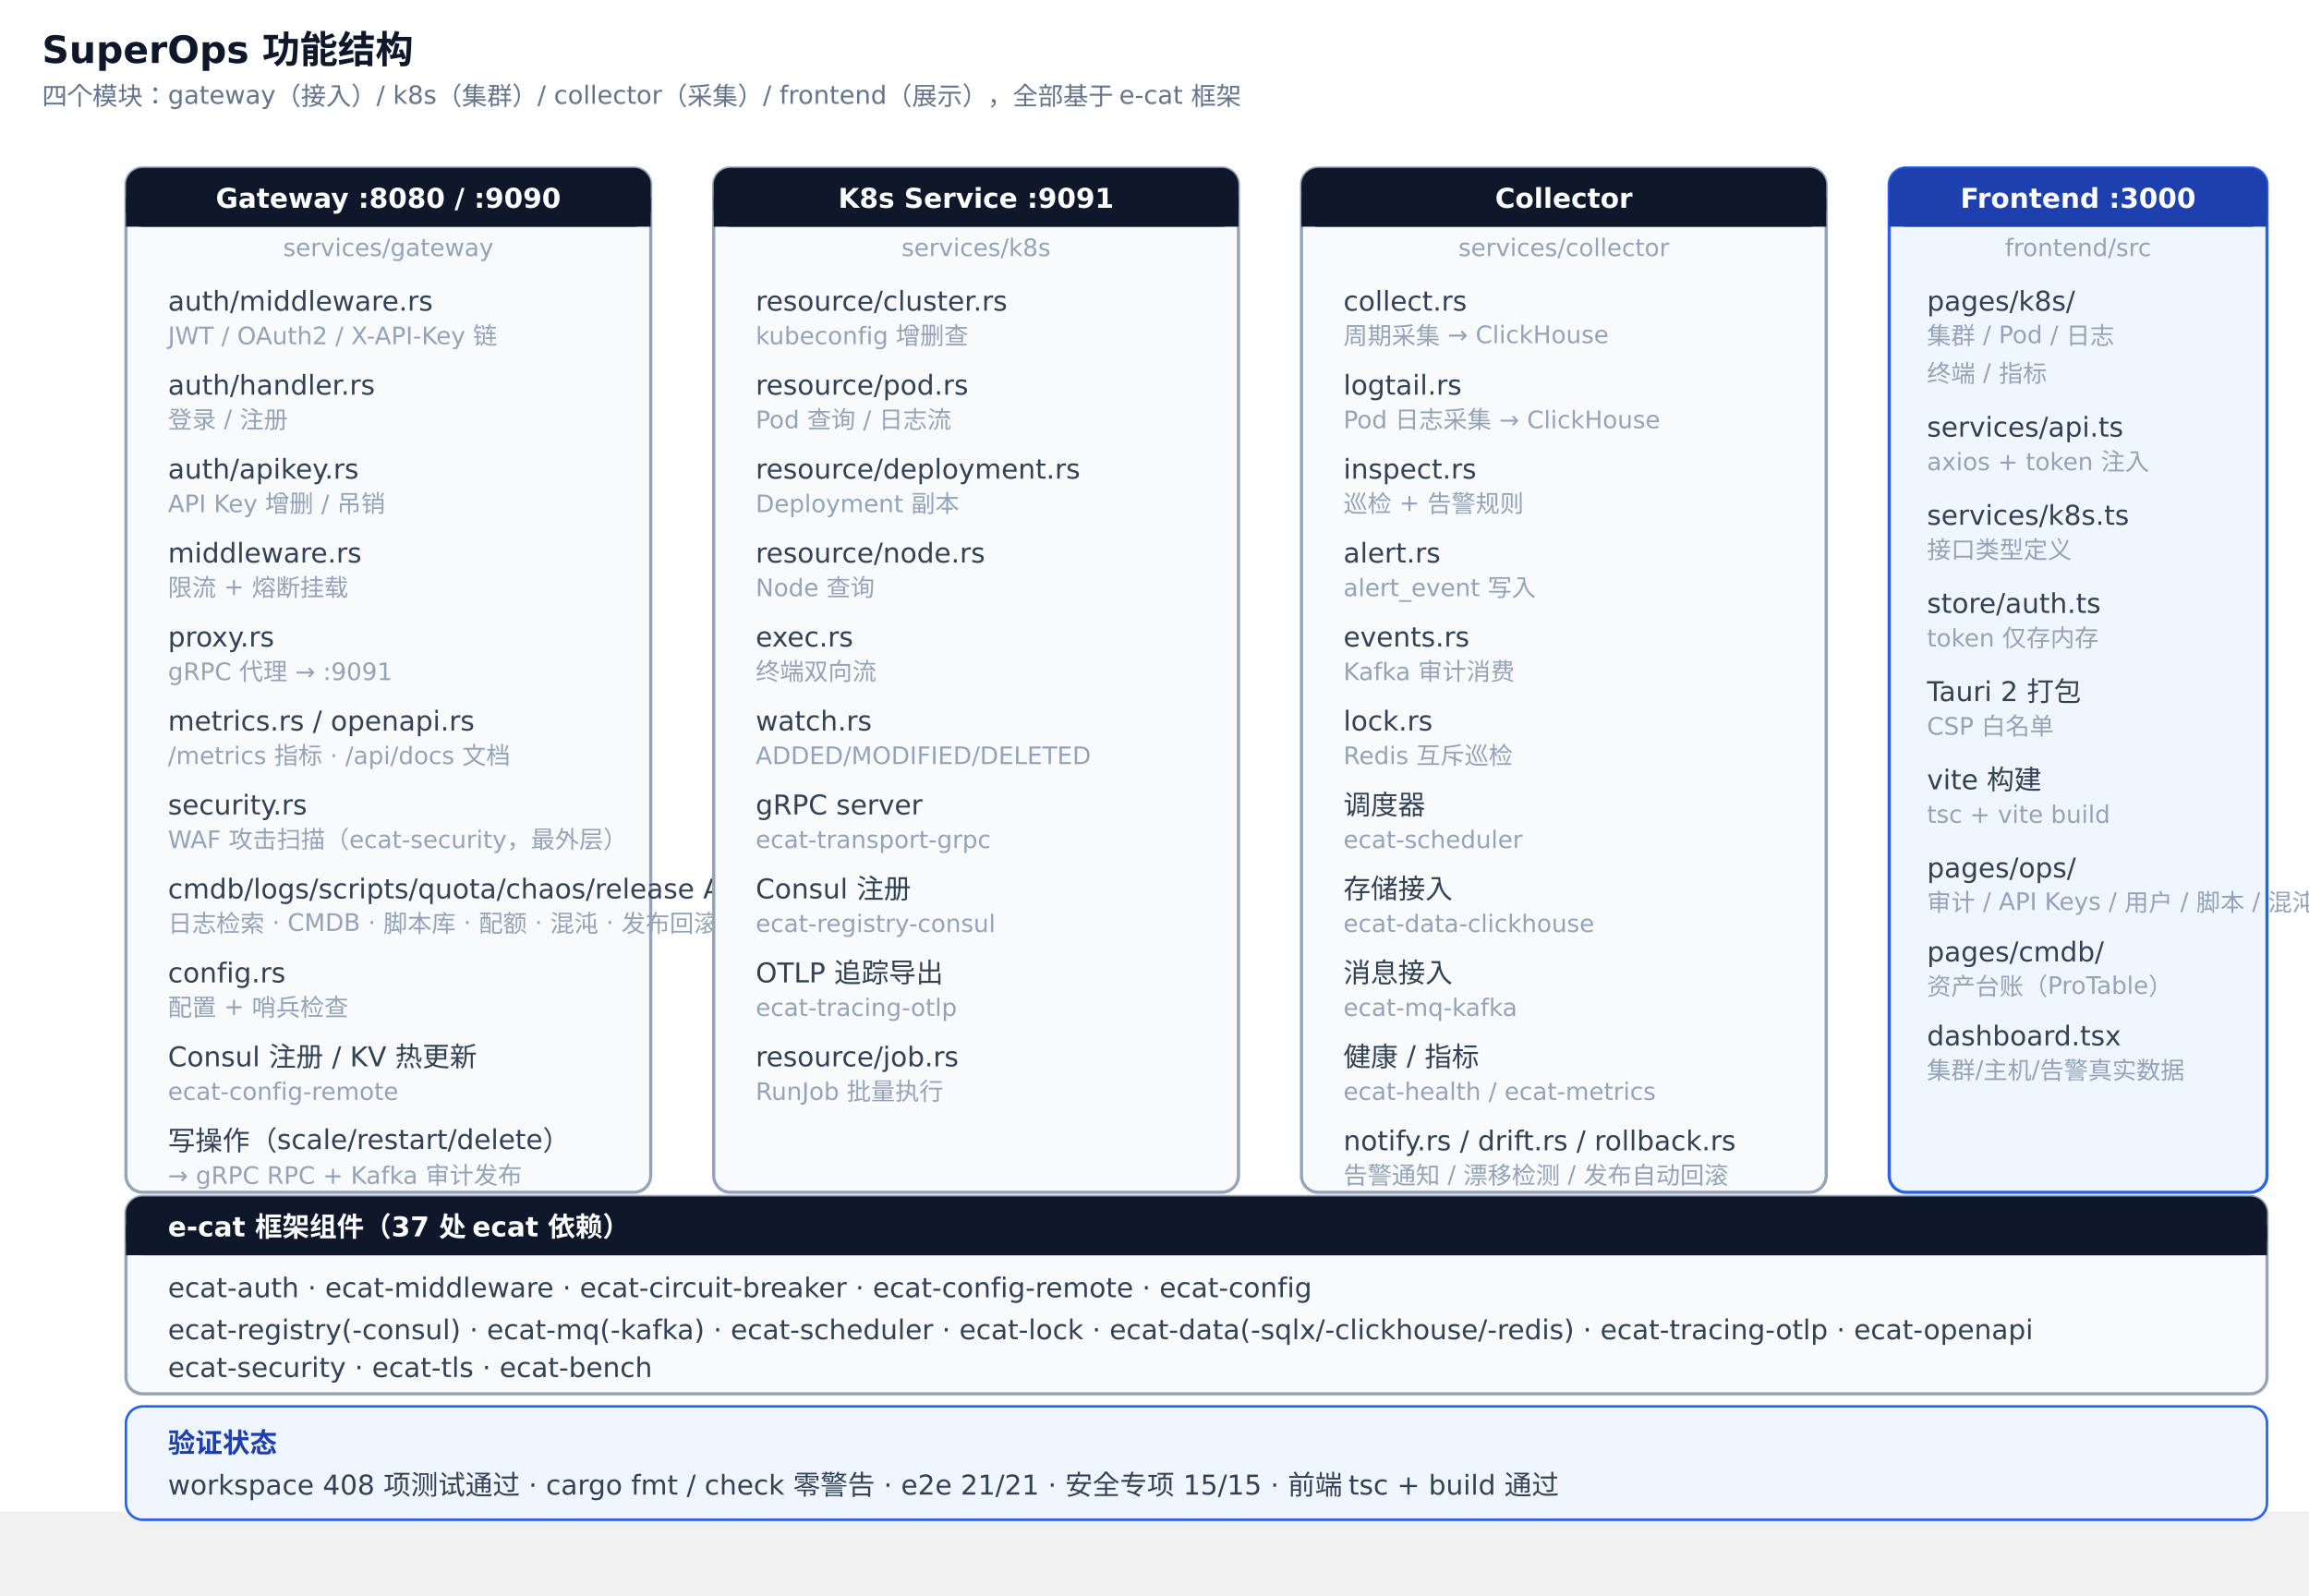
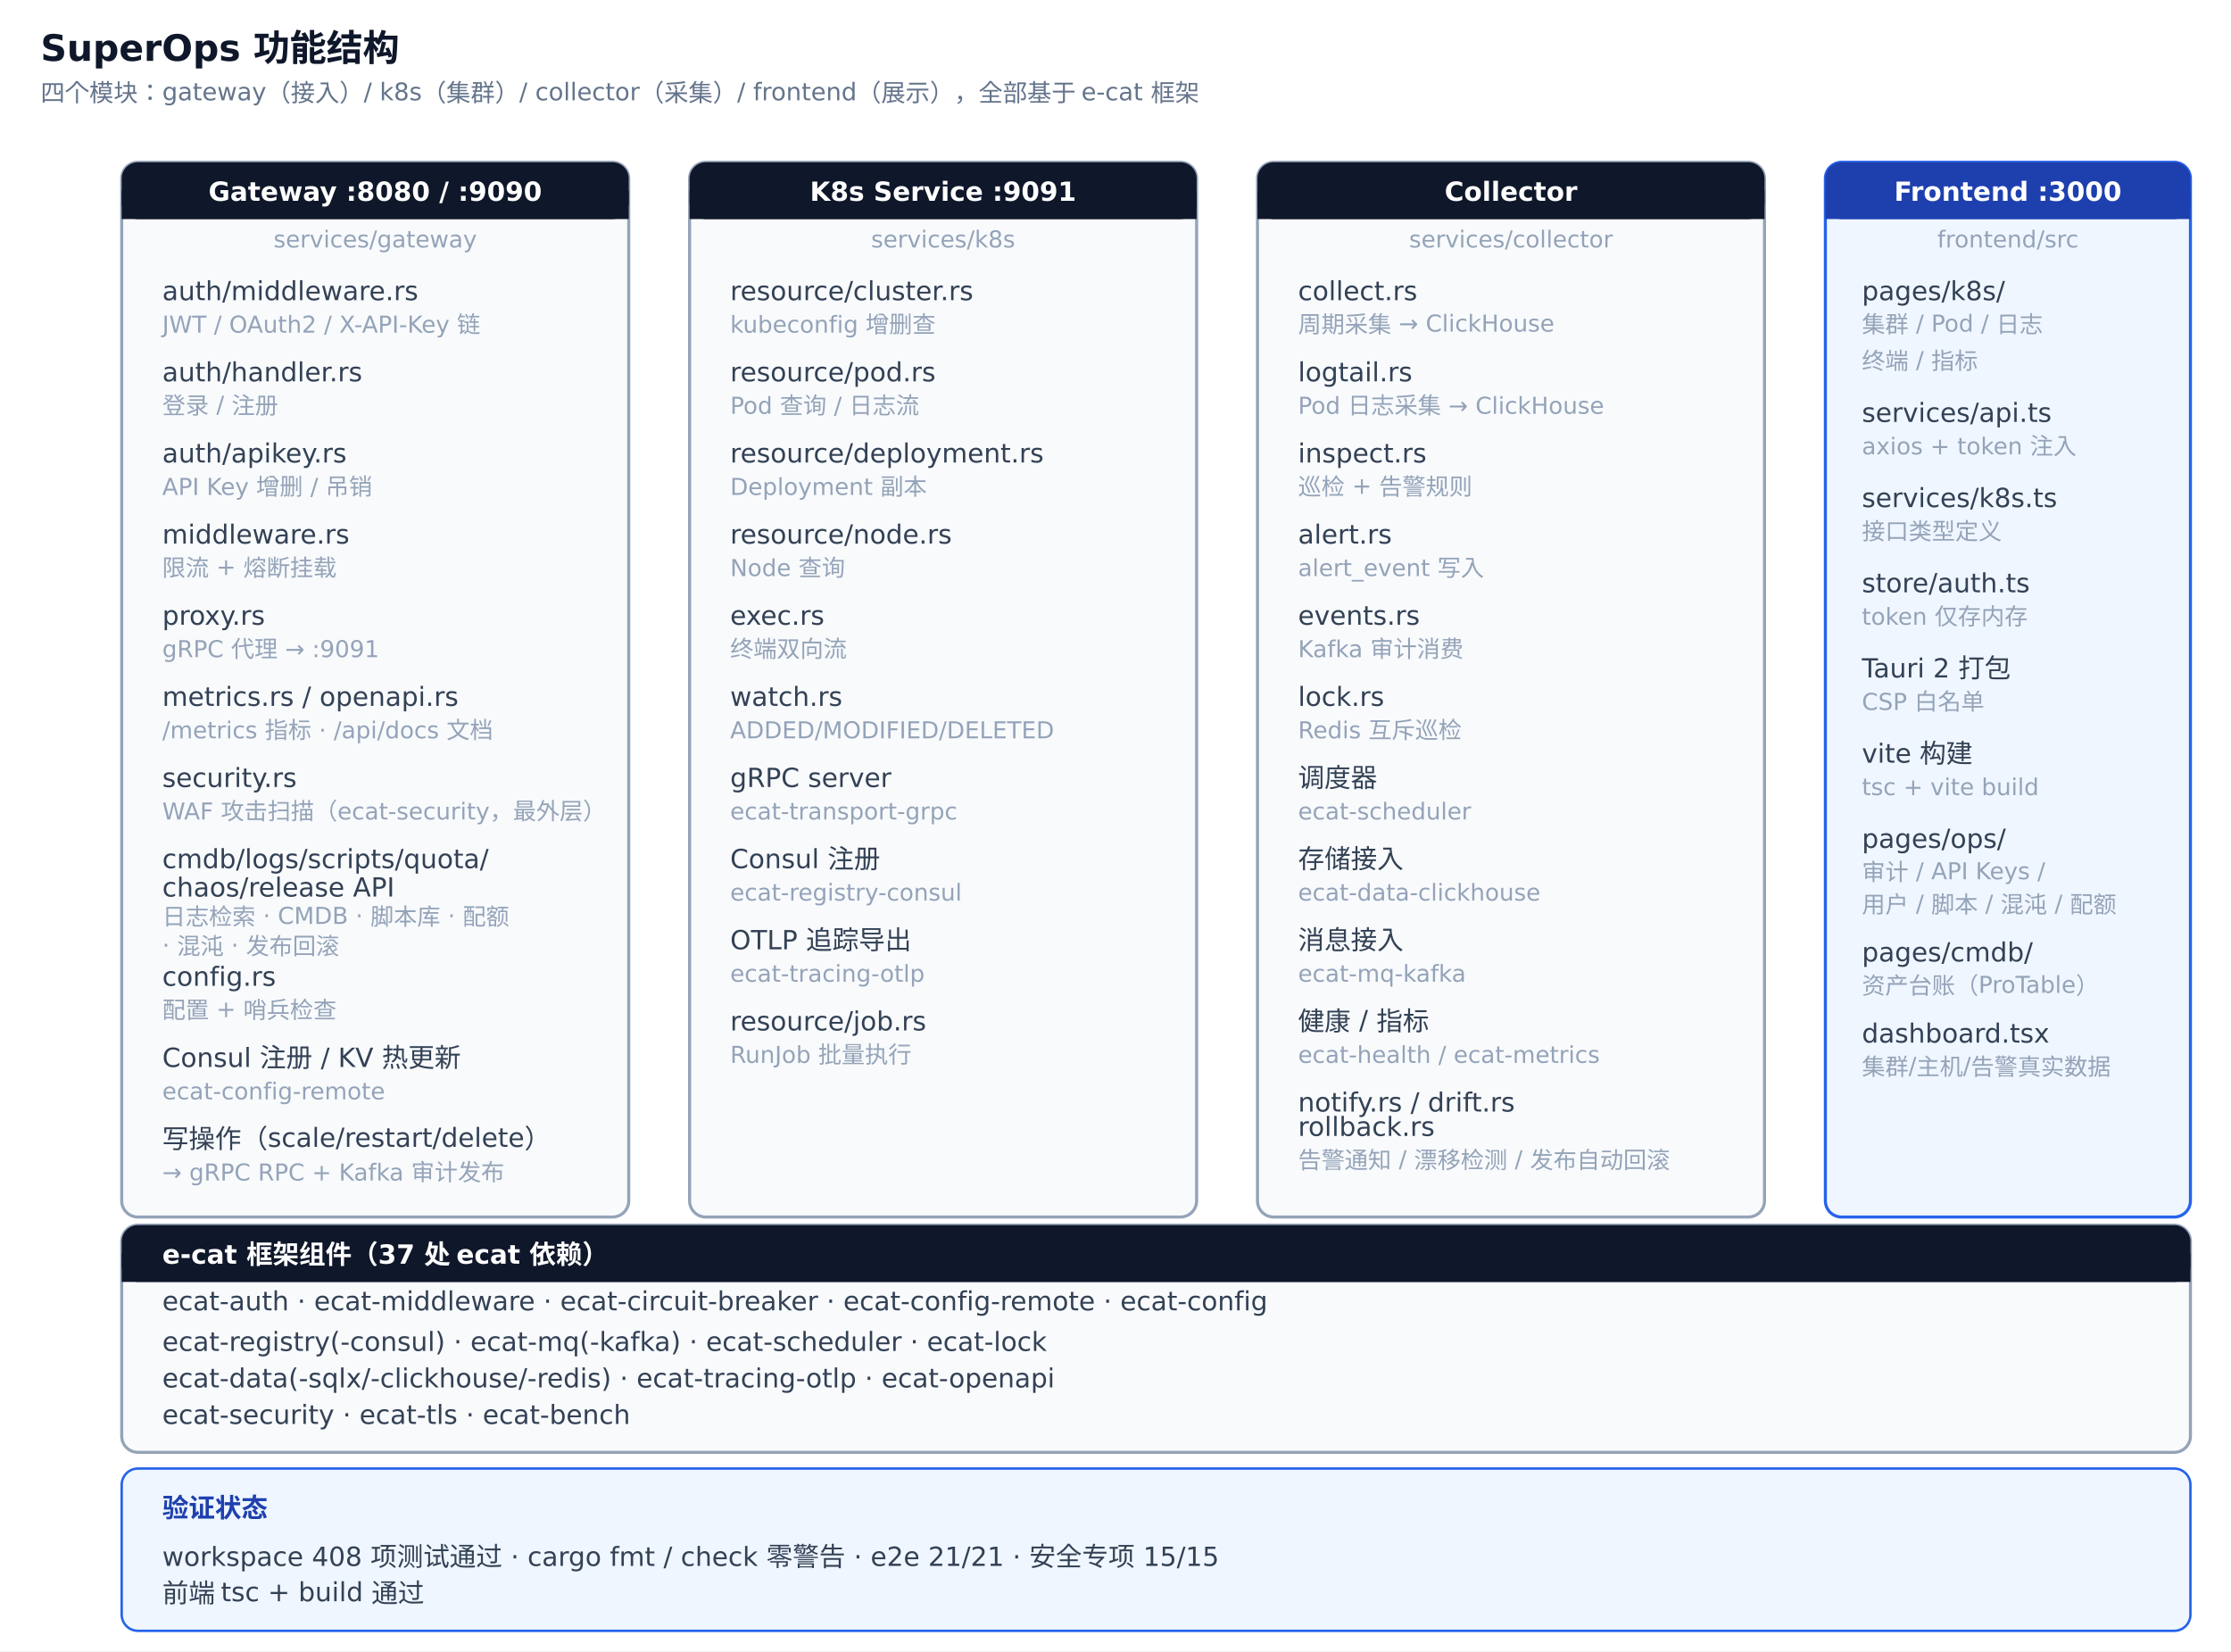
- <svg xmlns="http://www.w3.org/2000/svg" viewBox="0 0 1100 760" font-family="'DejaVu Sans','Helvetica Neue',Arial,sans-serif" font-size="13">
+ <svg xmlns="http://www.w3.org/2000/svg" viewBox="0 0 1100 814" font-family="'DejaVu Sans','Helvetica Neue',Arial,sans-serif" font-size="13">
  <defs>
    <marker id="arrow" viewBox="0 0 10 10" refX="9" refY="5" markerWidth="7" markerHeight="7" orient="auto-start-reverse">
      <path d="M0 0 L10 5 L0 10 z" fill="#64748b" />
    </marker>
  </defs>
-   <rect x="0" y="0" width="1100" height="720" fill="#ffffff" />
+   <rect x="0" y="0" width="1100" height="814" fill="#ffffff" />
  <text x="20" y="30" font-size="18" font-weight="bold" fill="#0f172a">SuperOps 功能结构</text>
  <text x="20" y="50" font-size="12" fill="#64748b">四个模块：gateway（接入）/ k8s（集群）/ collector（采集）/ frontend（展示），全部基于 e-cat 框架</text>
-   <rect x="60" y="80" width="250" height="488" rx="8" fill="#f8fafc" stroke="#94a3b8" stroke-width="1.5" />
+   <rect x="60" y="80" width="250" height="520" rx="8" fill="#f8fafc" stroke="#94a3b8" stroke-width="1.5" />
  <rect x="60" y="80" width="250" height="28" rx="8" fill="#0f172a" />
  <rect x="60" y="94" width="250" height="14" fill="#0f172a" />
  <text x="185" y="99" text-anchor="middle" font-weight="bold" fill="#ffffff">Gateway :8080 / :9090</text>
  <text x="185" y="122" text-anchor="middle" fill="#94a3b8" font-size="11.5">services/gateway</text>
  <text x="80" y="148" fill="#334155">auth/middleware.rs</text>
  <text x="80" y="164" fill="#94a3b8" font-size="11.5">JWT / OAuth2 / X-API-Key 链</text>
  <text x="80" y="188" fill="#334155">auth/handler.rs</text>
  <text x="80" y="204" fill="#94a3b8" font-size="11.5">登录 / 注册</text>
  <text x="80" y="228" fill="#334155">auth/apikey.rs</text>
  <text x="80" y="244" fill="#94a3b8" font-size="11.5">API Key 增删 / 吊销</text>
  <text x="80" y="268" fill="#334155">middleware.rs</text>
  <text x="80" y="284" fill="#94a3b8" font-size="11.5">限流 + 熔断挂载</text>
  <text x="80" y="308" fill="#334155">proxy.rs</text>
  <text x="80" y="324" fill="#94a3b8" font-size="11.5">gRPC 代理 → :9091</text>
  <text x="80" y="348" fill="#334155">metrics.rs / openapi.rs</text>
  <text x="80" y="364" fill="#94a3b8" font-size="11.5">/metrics 指标 · /api/docs 文档</text>
  <text x="80" y="388" fill="#334155">security.rs</text>
  <text x="80" y="404" fill="#94a3b8" font-size="11.5">WAF 攻击扫描（ecat-security，最外层）</text>
-   <text x="80" y="428" fill="#334155">cmdb/logs/scripts/quota/chaos/release API</text>
-   <text x="80" y="444" fill="#94a3b8" font-size="11.5">日志检索 · CMDB · 脚本库 · 配额 · 混沌 · 发布回滚</text>
-   <text x="80" y="468" fill="#334155">config.rs</text>
-   <text x="80" y="484" fill="#94a3b8" font-size="11.5">配置 + 哨兵检查</text>
-   <text x="80" y="508" fill="#334155">Consul 注册 / KV 热更新</text>
-   <text x="80" y="524" fill="#94a3b8" font-size="11.5">ecat-config-remote</text>
-   <text x="80" y="548" fill="#334155">写操作（scale/restart/delete）</text>
-   <text x="80" y="564" fill="#94a3b8" font-size="11.5">→ gRPC RPC + Kafka 审计发布</text>
-   <rect x="340" y="80" width="250" height="488" rx="8" fill="#f8fafc" stroke="#94a3b8" stroke-width="1.5" />
+   <text x="80" y="428" fill="#334155">cmdb/logs/scripts/quota/</text>
+   <text x="80" y="442" fill="#334155">chaos/release API</text>
+   <text x="80" y="456" fill="#94a3b8" font-size="11.5">日志检索 · CMDB · 脚本库 · 配额</text>
+   <text x="80" y="470" fill="#94a3b8" font-size="11.5">· 混沌 · 发布回滚</text>
+   <text x="80" y="486" fill="#334155">config.rs</text>
+   <text x="80" y="502" fill="#94a3b8" font-size="11.5">配置 + 哨兵检查</text>
+   <text x="80" y="526" fill="#334155">Consul 注册 / KV 热更新</text>
+   <text x="80" y="542" fill="#94a3b8" font-size="11.5">ecat-config-remote</text>
+   <text x="80" y="566" fill="#334155">写操作（scale/restart/delete）</text>
+   <text x="80" y="582" fill="#94a3b8" font-size="11.5">→ gRPC RPC + Kafka 审计发布</text>
+   <rect x="340" y="80" width="250" height="520" rx="8" fill="#f8fafc" stroke="#94a3b8" stroke-width="1.5" />
  <rect x="340" y="80" width="250" height="28" rx="8" fill="#0f172a" />
  <rect x="340" y="94" width="250" height="14" fill="#0f172a" />
  <text x="465" y="99" text-anchor="middle" font-weight="bold" fill="#ffffff">K8s Service :9091</text>
  <text x="465" y="122" text-anchor="middle" fill="#94a3b8" font-size="11.5">services/k8s</text>
  <text x="360" y="148" fill="#334155">resource/cluster.rs</text>
  <text x="360" y="164" fill="#94a3b8" font-size="11.5">kubeconfig 增删查</text>
  <text x="360" y="188" fill="#334155">resource/pod.rs</text>
  <text x="360" y="204" fill="#94a3b8" font-size="11.5">Pod 查询 / 日志流</text>
  <text x="360" y="228" fill="#334155">resource/deployment.rs</text>
  <text x="360" y="244" fill="#94a3b8" font-size="11.5">Deployment 副本</text>
  <text x="360" y="268" fill="#334155">resource/node.rs</text>
  <text x="360" y="284" fill="#94a3b8" font-size="11.5">Node 查询</text>
  <text x="360" y="308" fill="#334155">exec.rs</text>
  <text x="360" y="324" fill="#94a3b8" font-size="11.5">终端双向流</text>
  <text x="360" y="348" fill="#334155">watch.rs</text>
  <text x="360" y="364" fill="#94a3b8" font-size="11.5">ADDED/MODIFIED/DELETED</text>
  <text x="360" y="388" fill="#334155">gRPC server</text>
  <text x="360" y="404" fill="#94a3b8" font-size="11.5">ecat-transport-grpc</text>
  <text x="360" y="428" fill="#334155">Consul 注册</text>
  <text x="360" y="444" fill="#94a3b8" font-size="11.5">ecat-registry-consul</text>
  <text x="360" y="468" fill="#334155">OTLP 追踪导出</text>
  <text x="360" y="484" fill="#94a3b8" font-size="11.5">ecat-tracing-otlp</text>
  <text x="360" y="508" fill="#334155">resource/job.rs</text>
  <text x="360" y="524" fill="#94a3b8" font-size="11.5">RunJob 批量执行</text>
-   <rect x="620" y="80" width="250" height="488" rx="8" fill="#f8fafc" stroke="#94a3b8" stroke-width="1.5" />
+   <rect x="620" y="80" width="250" height="520" rx="8" fill="#f8fafc" stroke="#94a3b8" stroke-width="1.5" />
  <rect x="620" y="80" width="250" height="28" rx="8" fill="#0f172a" />
  <rect x="620" y="94" width="250" height="14" fill="#0f172a" />
  <text x="745" y="99" text-anchor="middle" font-weight="bold" fill="#ffffff">Collector</text>
  <text x="745" y="122" text-anchor="middle" fill="#94a3b8" font-size="11.5">services/collector</text>
  <text x="640" y="148" fill="#334155">collect.rs</text>
  <text x="640" y="164" fill="#94a3b8" font-size="11.5">周期采集 → ClickHouse</text>
  <text x="640" y="188" fill="#334155">logtail.rs</text>
  <text x="640" y="204" fill="#94a3b8" font-size="11.5">Pod 日志采集 → ClickHouse</text>
  <text x="640" y="228" fill="#334155">inspect.rs</text>
  <text x="640" y="244" fill="#94a3b8" font-size="11.5">巡检 + 告警规则</text>
  <text x="640" y="268" fill="#334155">alert.rs</text>
  <text x="640" y="284" fill="#94a3b8" font-size="11.5">alert_event 写入</text>
  <text x="640" y="308" fill="#334155">events.rs</text>
  <text x="640" y="324" fill="#94a3b8" font-size="11.5">Kafka 审计消费</text>
  <text x="640" y="348" fill="#334155">lock.rs</text>
  <text x="640" y="364" fill="#94a3b8" font-size="11.5">Redis 互斥巡检</text>
  <text x="640" y="388" fill="#334155">调度器</text>
  <text x="640" y="404" fill="#94a3b8" font-size="11.5">ecat-scheduler</text>
  <text x="640" y="428" fill="#334155">存储接入</text>
  <text x="640" y="444" fill="#94a3b8" font-size="11.5">ecat-data-clickhouse</text>
  <text x="640" y="468" fill="#334155">消息接入</text>
  <text x="640" y="484" fill="#94a3b8" font-size="11.5">ecat-mq-kafka</text>
  <text x="640" y="508" fill="#334155">健康 / 指标</text>
  <text x="640" y="524" fill="#94a3b8" font-size="11.5">ecat-health / ecat-metrics</text>
-   <text x="640" y="548" fill="#334155">notify.rs / drift.rs / rollback.rs</text>
-   <text x="640" y="564" fill="#94a3b8" font-size="11.5">告警通知 / 漂移检测 / 发布自动回滚</text>
-   <rect x="900" y="80" width="180" height="488" rx="8" fill="#eff6ff" stroke="#2563eb" stroke-width="1.5" />
+   <text x="640" y="548" fill="#334155">notify.rs / drift.rs</text>
+   <text x="640" y="560" fill="#334155">rollback.rs</text>
+   <text x="640" y="576" fill="#94a3b8" font-size="11.5">告警通知 / 漂移检测 / 发布自动回滚</text>
+   <rect x="900" y="80" width="180" height="520" rx="8" fill="#eff6ff" stroke="#2563eb" stroke-width="1.5" />
  <rect x="900" y="80" width="180" height="28" rx="8" fill="#1e40af" />
  <rect x="900" y="94" width="180" height="14" fill="#1e40af" />
  <text x="990" y="99" text-anchor="middle" font-weight="bold" fill="#ffffff">Frontend :3000</text>
  <text x="990" y="122" text-anchor="middle" fill="#94a3b8" font-size="11.5">frontend/src</text>
  <text x="918" y="148" fill="#334155">pages/k8s/</text>
  <text x="918" y="164" fill="#94a3b8" font-size="11.5">集群 / Pod / 日志</text>
  <text x="918" y="182" fill="#94a3b8" font-size="11.5">终端 / 指标</text>
  <text x="918" y="208" fill="#334155">services/api.ts</text>
  <text x="918" y="224" fill="#94a3b8" font-size="11.5">axios + token 注入</text>
  <text x="918" y="250" fill="#334155">services/k8s.ts</text>
  <text x="918" y="266" fill="#94a3b8" font-size="11.5">接口类型定义</text>
  <text x="918" y="292" fill="#334155">store/auth.ts</text>
  <text x="918" y="308" fill="#94a3b8" font-size="11.5">token 仅存内存</text>
  <text x="918" y="334" fill="#334155">Tauri 2 打包</text>
  <text x="918" y="350" fill="#94a3b8" font-size="11.5">CSP 白名单</text>
  <text x="918" y="376" fill="#334155">vite 构建</text>
  <text x="918" y="392" fill="#94a3b8" font-size="11.5">tsc + vite build</text>
  <text x="918" y="418" fill="#334155">pages/ops/</text>
-   <text x="918" y="434" fill="#94a3b8" font-size="11.5">审计 / API Keys / 用户 / 脚本 / 混沌 / 配额</text>
-   <text x="918" y="458" fill="#334155">pages/cmdb/</text>
-   <text x="918" y="474" fill="#94a3b8" font-size="11.5">资产台账（ProTable）</text>
-   <text x="918" y="498" fill="#334155">dashboard.tsx</text>
-   <text x="918" y="514" fill="#94a3b8" font-size="11.5">集群/主机/告警真实数据</text>
-   <rect x="60" y="570" width="1020" height="94" rx="8" fill="#f8fafc" stroke="#94a3b8" stroke-width="1.5" />
-   <rect x="60" y="570" width="1020" height="28" rx="8" fill="#0f172a" />
-   <rect x="60" y="584" width="1020" height="14" fill="#0f172a" />
-   <text x="80" y="589" font-weight="bold" fill="#ffffff">e-cat 框架组件（37 处 ecat 依赖）</text>
-   <text x="80" y="618" fill="#334155">ecat-auth · ecat-middleware · ecat-circuit-breaker · ecat-config-remote · ecat-config</text>
-   <text x="80" y="638" fill="#334155">ecat-registry(-consul) · ecat-mq(-kafka) · ecat-scheduler · ecat-lock · ecat-data(-sqlx/-clickhouse/-redis) · ecat-tracing-otlp · ecat-openapi</text>
-   <text x="80" y="656" fill="#334155">ecat-security · ecat-tls · ecat-bench</text>
-   <rect x="60" y="670" width="1020" height="54" rx="8" fill="#eff6ff" stroke="#2563eb" stroke-width="1.2" />
-   <text x="80" y="692" font-weight="bold" fill="#1e40af">验证状态</text>
-   <text x="80" y="712" fill="#334155">workspace 408 项测试通过 · cargo fmt / check 零警告 · e2e 21/21 · 安全专项 15/15 · 前端 tsc + build 通过</text>
+   <text x="918" y="434" fill="#94a3b8" font-size="11.5">审计 / API Keys /</text>
+   <text x="918" y="450" fill="#94a3b8" font-size="11.5">用户 / 脚本 / 混沌 / 配额</text>
+   <text x="918" y="474" fill="#334155">pages/cmdb/</text>
+   <text x="918" y="490" fill="#94a3b8" font-size="11.5">资产台账（ProTable）</text>
+   <text x="918" y="514" fill="#334155">dashboard.tsx</text>
+   <text x="918" y="530" fill="#94a3b8" font-size="11.5">集群/主机/告警真实数据</text>
+   <rect x="60" y="604" width="1020" height="112" rx="8" fill="#f8fafc" stroke="#94a3b8" stroke-width="1.5" />
+   <rect x="60" y="604" width="1020" height="28" rx="8" fill="#0f172a" />
+   <rect x="60" y="618" width="1020" height="14" fill="#0f172a" />
+   <text x="80" y="623" font-weight="bold" fill="#ffffff">e-cat 框架组件（37 处 ecat 依赖）</text>
+   <text x="80" y="646" fill="#334155">ecat-auth · ecat-middleware · ecat-circuit-breaker · ecat-config-remote · ecat-config</text>
+   <text x="80" y="666" fill="#334155">ecat-registry(-consul) · ecat-mq(-kafka) · ecat-scheduler · ecat-lock</text>
+   <text x="80" y="684" fill="#334155">ecat-data(-sqlx/-clickhouse/-redis) · ecat-tracing-otlp · ecat-openapi</text>
+   <text x="80" y="702" fill="#334155">ecat-security · ecat-tls · ecat-bench</text>
+   <rect x="60" y="724" width="1020" height="80" rx="8" fill="#eff6ff" stroke="#2563eb" stroke-width="1.2" />
+   <text x="80" y="748" font-weight="bold" fill="#1e40af">验证状态</text>
+   <text x="80" y="772" fill="#334155">workspace 408 项测试通过 · cargo fmt / check 零警告 · e2e 21/21 · 安全专项 15/15</text>
+   <text x="80" y="790" fill="#334155">前端 tsc + build 通过</text>
</svg>
